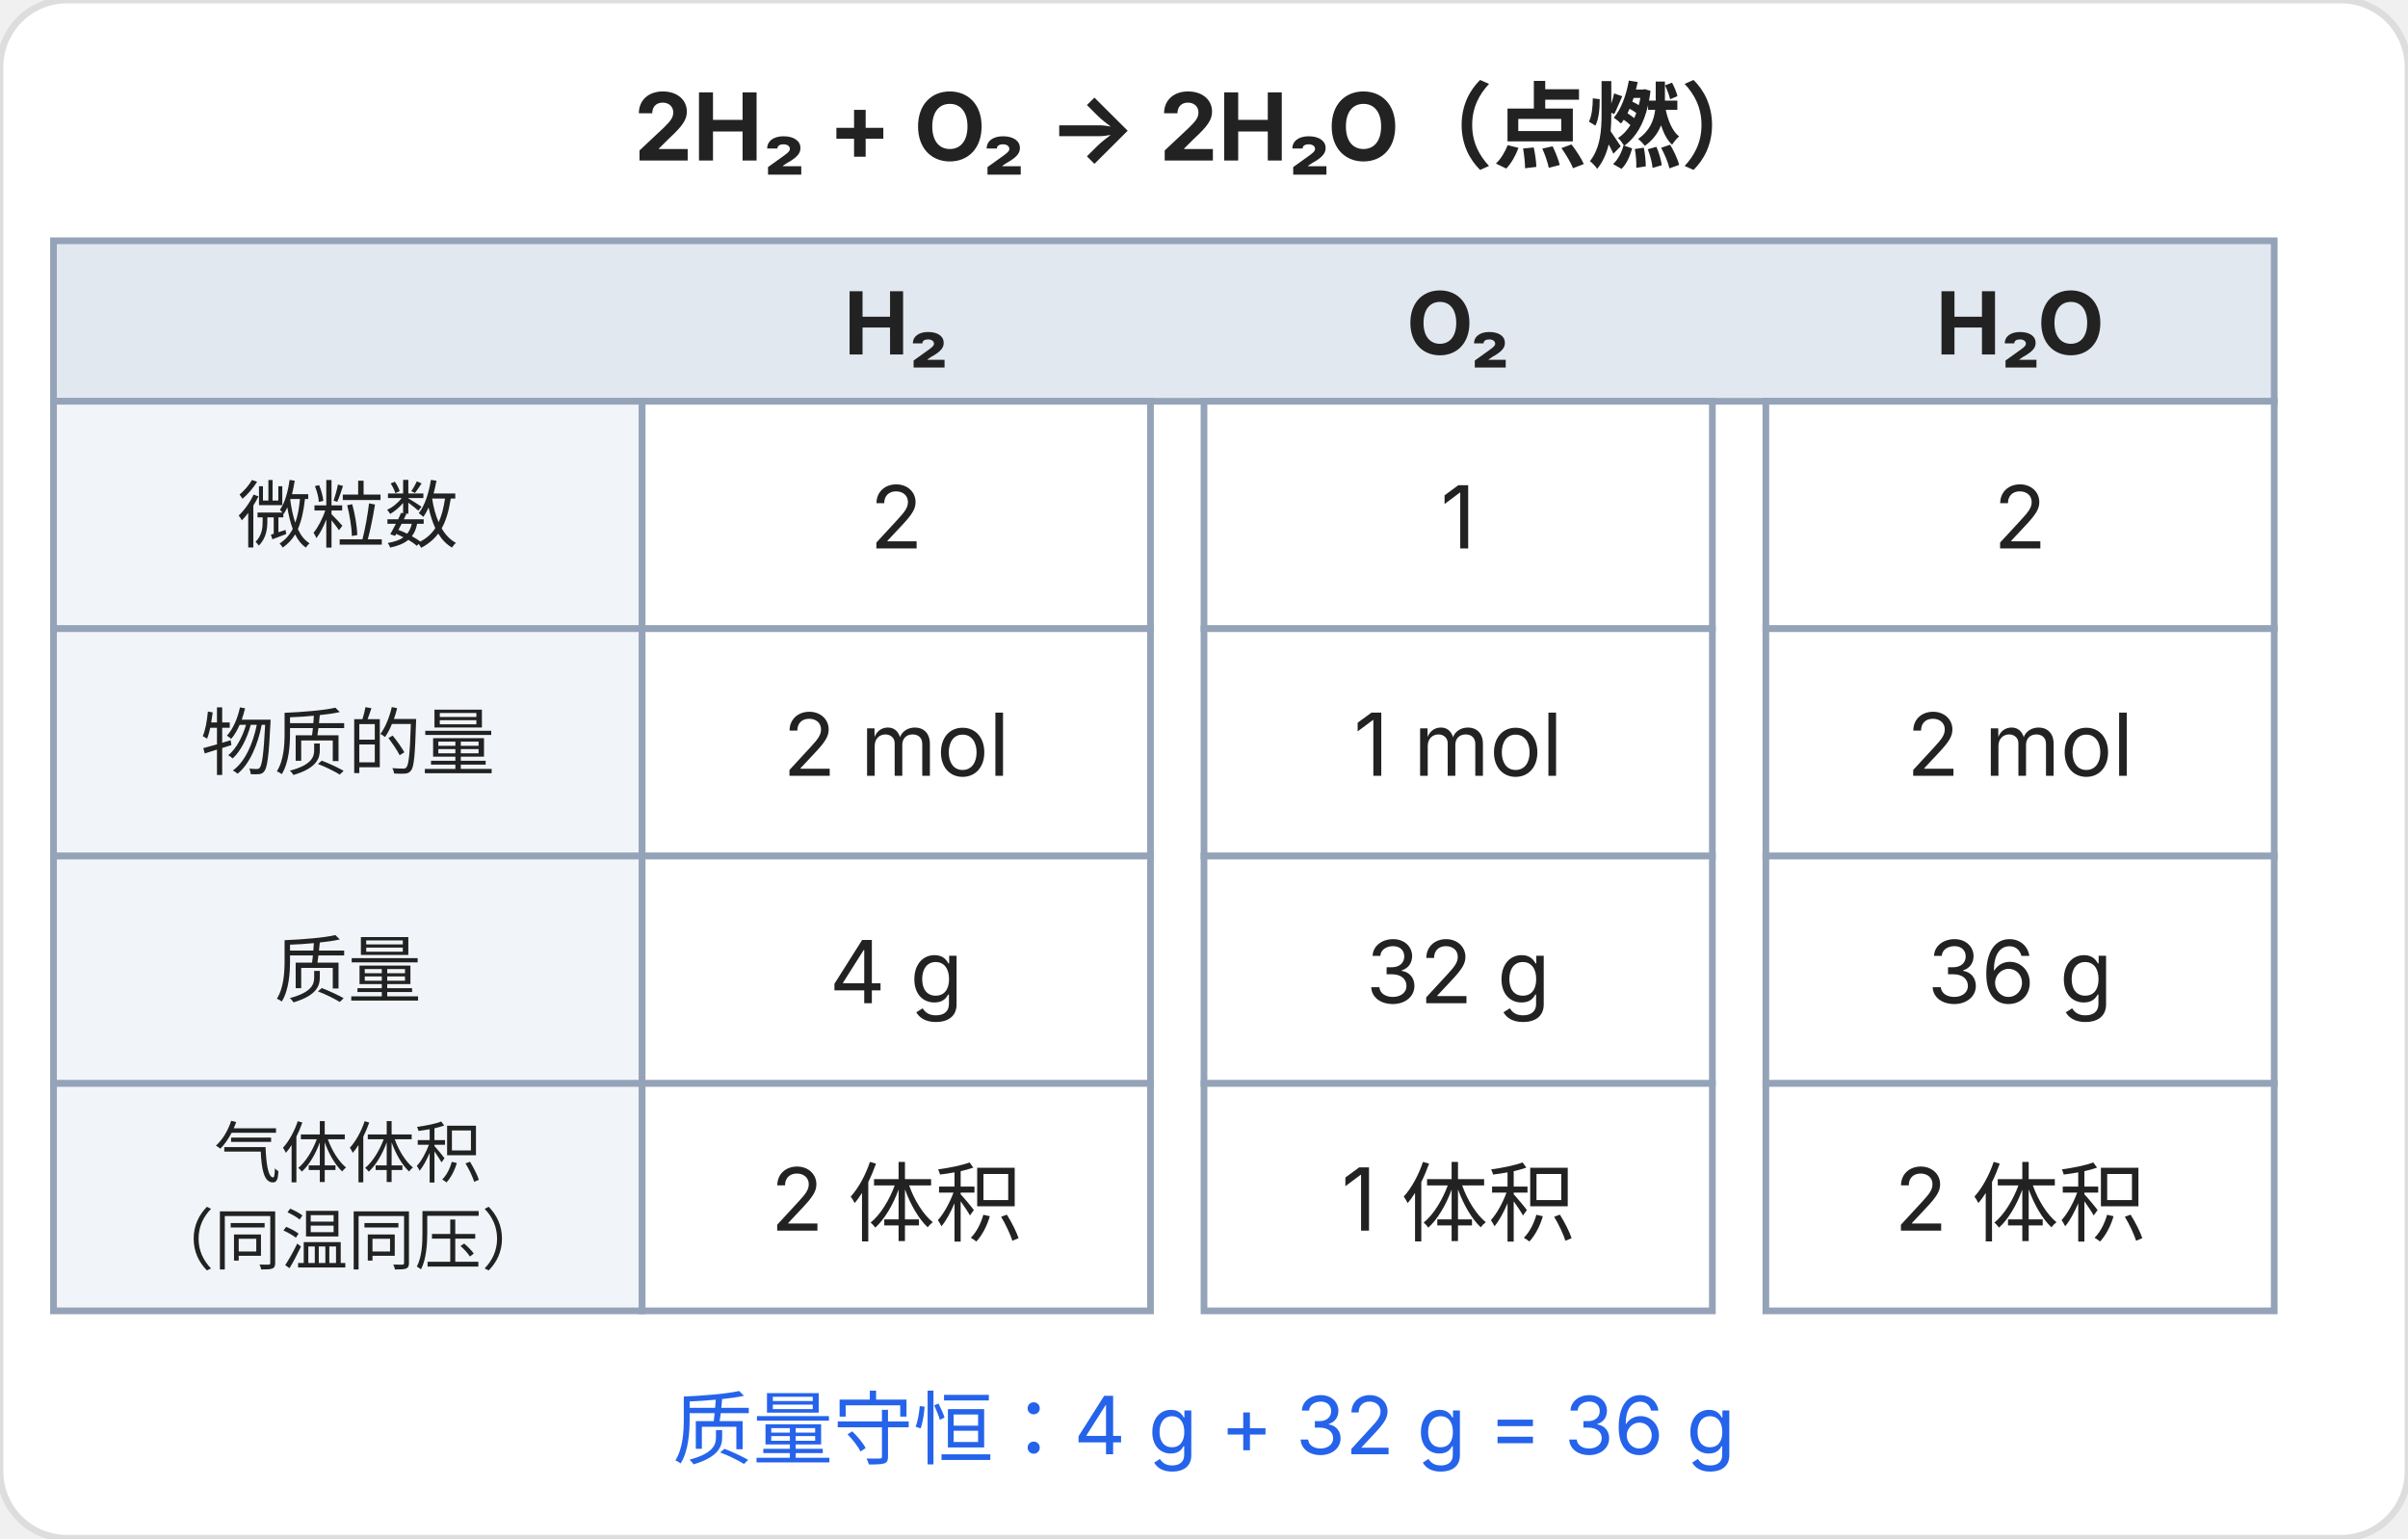
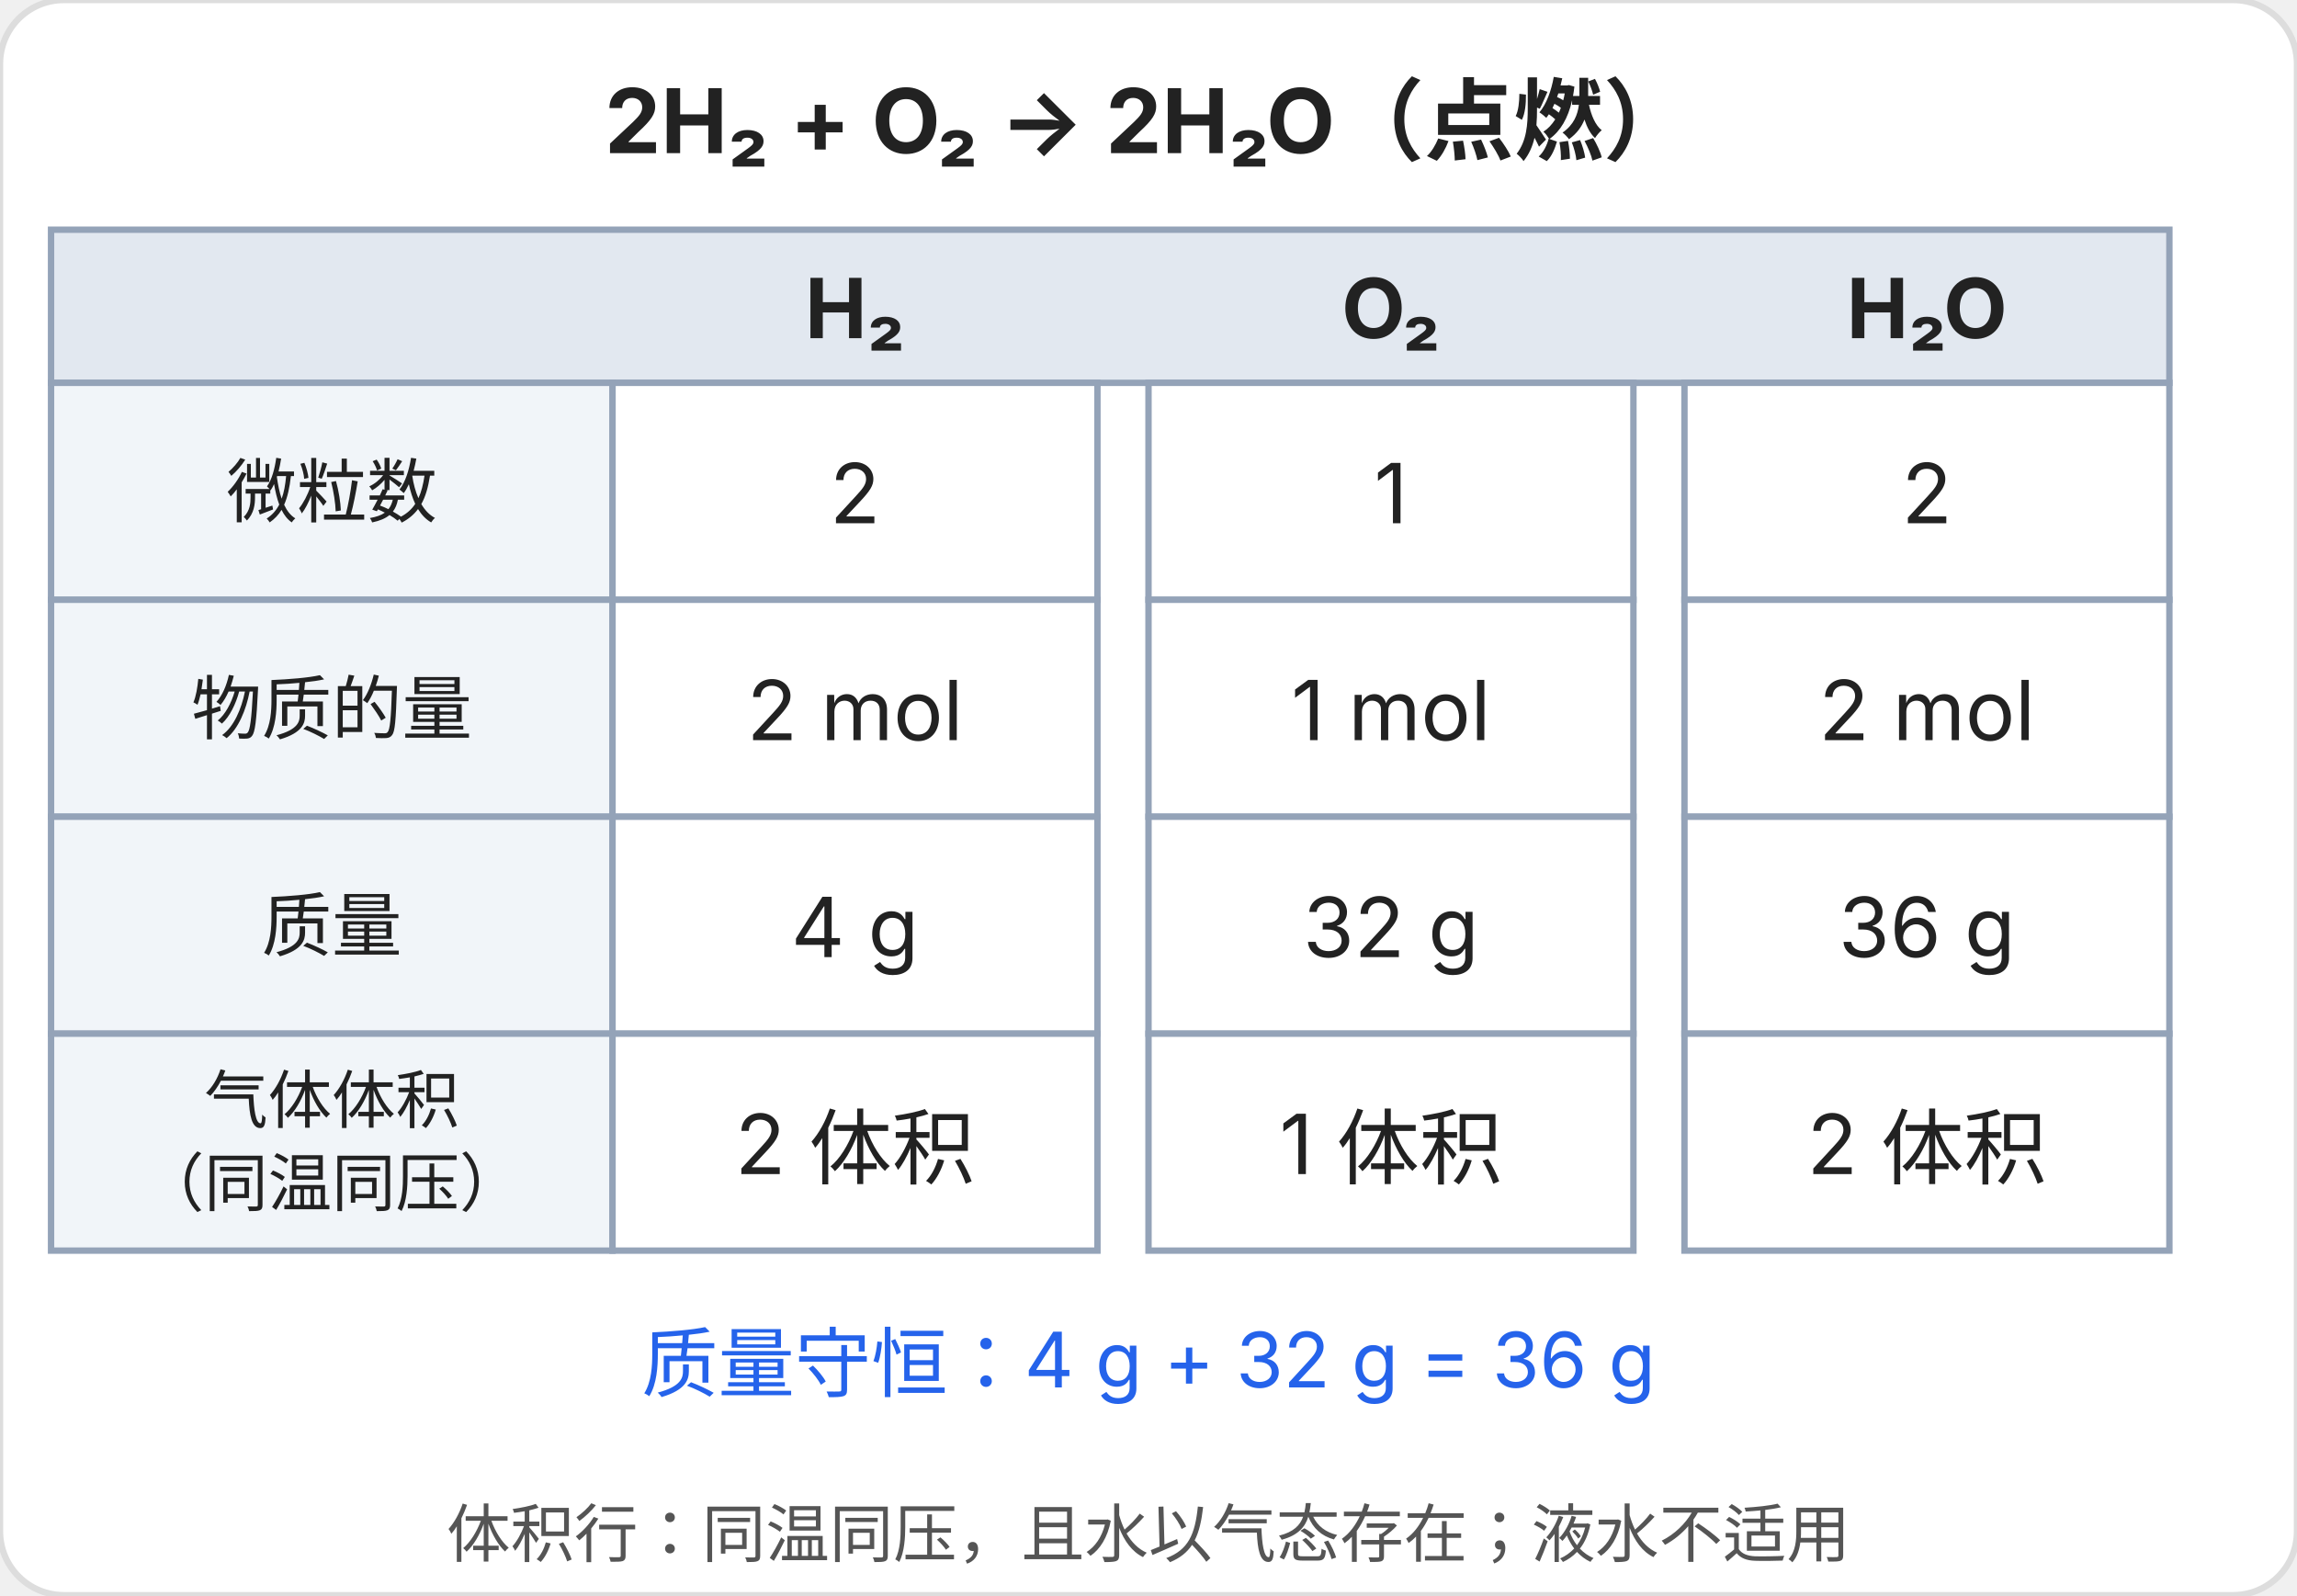
- <svg xmlns="http://www.w3.org/2000/svg" viewBox="0 0 360 230" font-family="-apple-system,PingFang SC,Noto Sans SC,sans-serif" font-size="13">
+ <svg xmlns="http://www.w3.org/2000/svg" viewBox="0 0 360 250" font-family="-apple-system,PingFang SC,Noto Sans SC,sans-serif" font-size="13">
  <defs>
    <marker id="a" viewBox="0 0 10 10" refX="9" refY="5" markerWidth="7" markerHeight="7" orient="auto">
      <path d="M0 0L10 5L0 10z" fill="#222" />
    </marker>
    <marker id="b" viewBox="0 0 10 10" refX="9" refY="5" markerWidth="7" markerHeight="7" orient="auto">
      <path d="M0 0L10 5L0 10z" fill="#2563eb" />
    </marker>
    <marker id="r" viewBox="0 0 10 10" refX="9" refY="5" markerWidth="7" markerHeight="7" orient="auto">
      <path d="M0 0L10 5L0 10z" fill="#dc2626" />
    </marker>
  </defs>
-   <rect width="360" height="230" rx="10" fill="#fff" stroke="#ddd" />
+   <rect width="360" height="250" rx="10" fill="#fff" stroke="#ddd" />
  <text x="180" y="24" text-anchor="middle" fill="#222" font-size="14" font-weight="bold">2H₂ + O₂ → 2H₂O（点燃）</text>
  <rect x="8" y="36" width="332" height="24" rx="0" fill="#e2e8f0" stroke="#94a3b8" stroke-width="1" />
  <text x="134.0" y="53" text-anchor="middle" fill="#222" font-size="13" font-weight="bold">H₂</text>
  <text x="218.0" y="53" text-anchor="middle" fill="#222" font-size="13" font-weight="bold">O₂</text>
  <text x="302.0" y="53" text-anchor="middle" fill="#222" font-size="13" font-weight="bold">H₂O</text>
  <rect x="8" y="60" width="88" height="34" rx="0" fill="#f1f5f9" stroke="#94a3b8" stroke-width="1" />
  <text x="52" y="81" text-anchor="middle" fill="#222" font-size="11" font-weight="normal">微粒数</text>
  <rect x="96" y="60" width="76" height="34" rx="0" fill="#fff" stroke="#94a3b8" stroke-width="1" />
  <text x="134.0" y="82" text-anchor="middle" fill="#222" font-size="13" font-weight="normal">2</text>
  <rect x="180" y="60" width="76" height="34" rx="0" fill="#fff" stroke="#94a3b8" stroke-width="1" />
  <text x="218.0" y="82" text-anchor="middle" fill="#222" font-size="13" font-weight="normal">1</text>
  <rect x="264" y="60" width="76" height="34" rx="0" fill="#fff" stroke="#94a3b8" stroke-width="1" />
  <text x="302.0" y="82" text-anchor="middle" fill="#222" font-size="13" font-weight="normal">2</text>
  <rect x="8" y="94" width="88" height="34" rx="0" fill="#f1f5f9" stroke="#94a3b8" stroke-width="1" />
  <text x="52" y="115" text-anchor="middle" fill="#222" font-size="11" font-weight="normal">物质的量</text>
  <rect x="96" y="94" width="76" height="34" rx="0" fill="#fff" stroke="#94a3b8" stroke-width="1" />
  <text x="134.0" y="116" text-anchor="middle" fill="#222" font-size="13" font-weight="normal">2 mol</text>
  <rect x="180" y="94" width="76" height="34" rx="0" fill="#fff" stroke="#94a3b8" stroke-width="1" />
  <text x="218.0" y="116" text-anchor="middle" fill="#222" font-size="13" font-weight="normal">1 mol</text>
  <rect x="264" y="94" width="76" height="34" rx="0" fill="#fff" stroke="#94a3b8" stroke-width="1" />
  <text x="302.0" y="116" text-anchor="middle" fill="#222" font-size="13" font-weight="normal">2 mol</text>
  <rect x="8" y="128" width="88" height="34" rx="0" fill="#f1f5f9" stroke="#94a3b8" stroke-width="1" />
  <text x="52" y="149" text-anchor="middle" fill="#222" font-size="11" font-weight="normal">质量</text>
  <rect x="96" y="128" width="76" height="34" rx="0" fill="#fff" stroke="#94a3b8" stroke-width="1" />
  <text x="134.0" y="150" text-anchor="middle" fill="#222" font-size="13" font-weight="normal">4 g</text>
  <rect x="180" y="128" width="76" height="34" rx="0" fill="#fff" stroke="#94a3b8" stroke-width="1" />
  <text x="218.0" y="150" text-anchor="middle" fill="#222" font-size="13" font-weight="normal">32 g</text>
  <rect x="264" y="128" width="76" height="34" rx="0" fill="#fff" stroke="#94a3b8" stroke-width="1" />
  <text x="302.0" y="150" text-anchor="middle" fill="#222" font-size="13" font-weight="normal">36 g</text>
  <rect x="8" y="162" width="88" height="34" rx="0" fill="#f1f5f9" stroke="#94a3b8" stroke-width="1" />
  <text x="52" y="176" text-anchor="middle" fill="#222" font-size="10" font-weight="normal">气体体积</text>
  <text x="52" y="189" text-anchor="middle" fill="#222" font-size="10" font-weight="normal">（同温同压）</text>
  <rect x="96" y="162" width="76" height="34" rx="0" fill="#fff" stroke="#94a3b8" stroke-width="1" />
  <text x="134.0" y="184" text-anchor="middle" fill="#222" font-size="13" font-weight="normal">2 体积</text>
  <rect x="180" y="162" width="76" height="34" rx="0" fill="#fff" stroke="#94a3b8" stroke-width="1" />
  <text x="218.0" y="184" text-anchor="middle" fill="#222" font-size="13" font-weight="normal">1 体积</text>
  <rect x="264" y="162" width="76" height="34" rx="0" fill="#fff" stroke="#94a3b8" stroke-width="1" />
  <text x="302.0" y="184" text-anchor="middle" fill="#222" font-size="13" font-weight="normal">2 体积</text>
  <text x="180" y="218" text-anchor="middle" fill="#2563eb" font-size="12" font-weight="normal">质量守恒：4 g + 32 g = 36 g</text>
+   <text x="180" y="244" text-anchor="middle" fill="#555" font-size="10">体积行：同温同压，且水以气态存在；液水不适用</text>
</svg>
